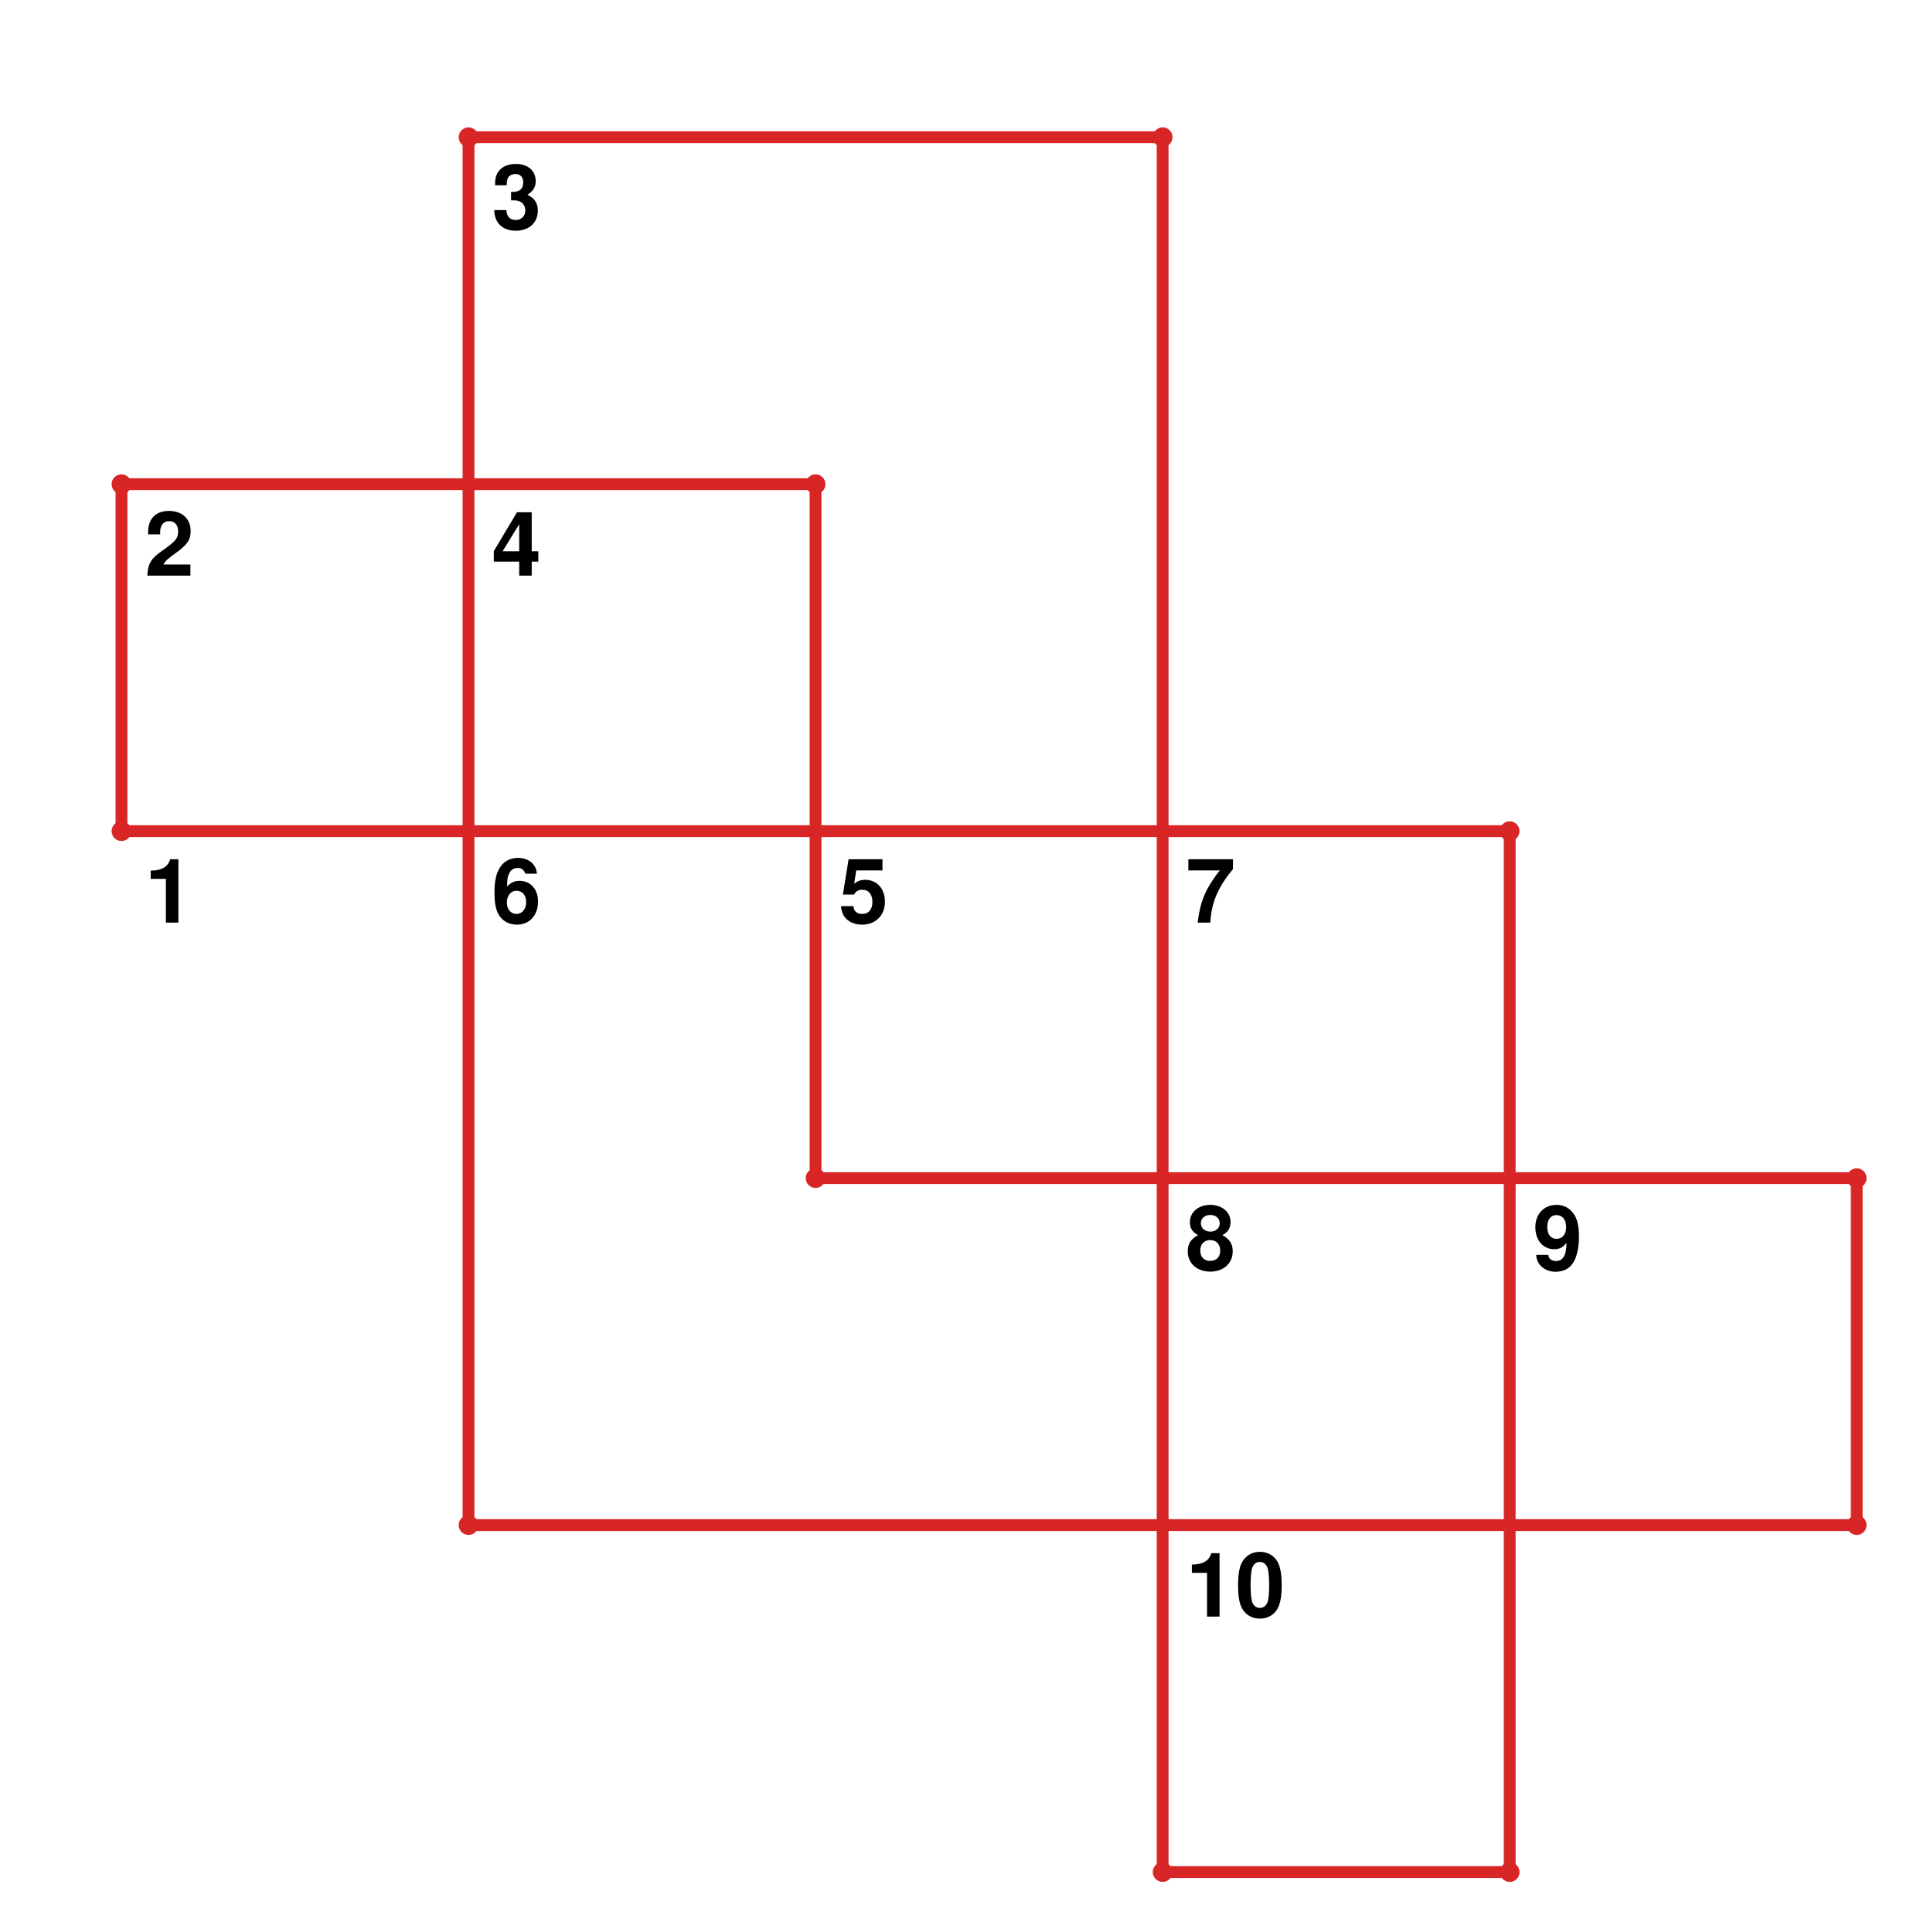
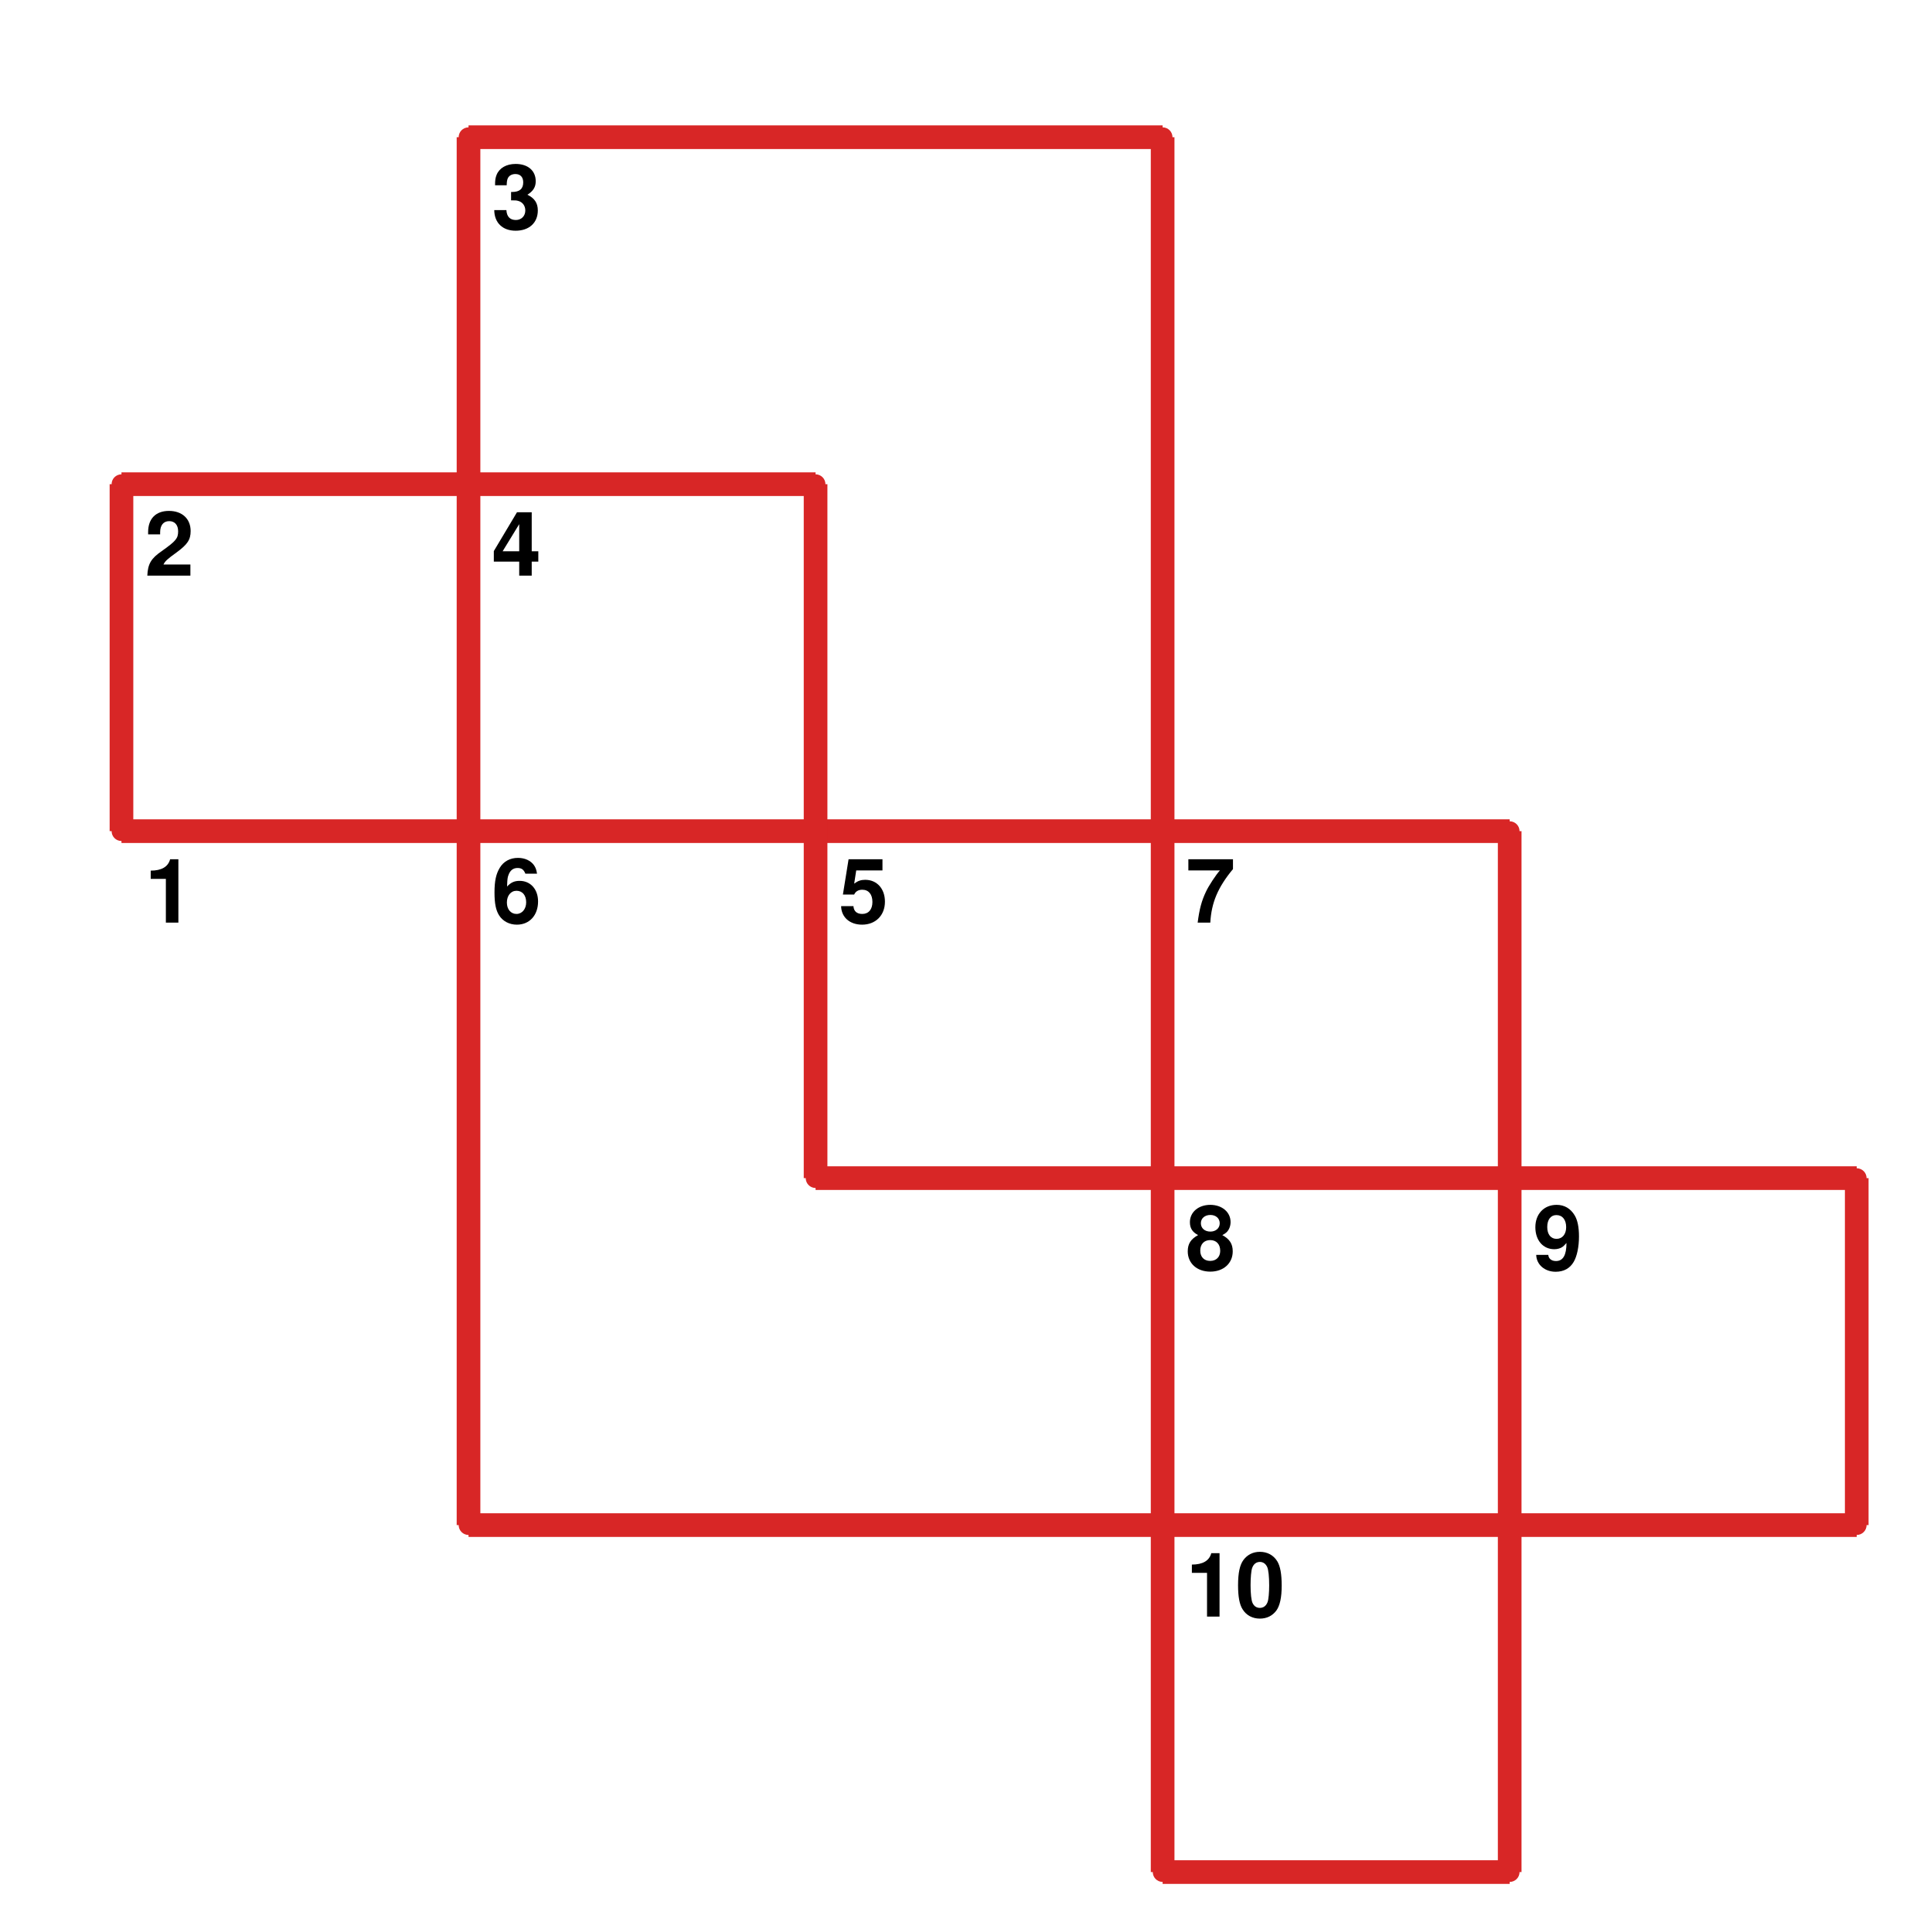
<svg xmlns="http://www.w3.org/2000/svg" width="486.000" height="490.000" viewBox="-1.000 -5.000 486.000 490.000">
  <circle cx="117.8" cy="381.8" r="2.0" stroke="#d82626" fill="#d82626" />
  <circle cx="117.8" cy="29.8" r="2.0" stroke="#d82626" fill="#d82626" />
  <circle cx="293.8" cy="29.8" r="2.0" stroke="#d82626" fill="#d82626" />
  <circle cx="293.8" cy="469.8" r="2.0" stroke="#d82626" fill="#d82626" />
  <circle cx="381.8" cy="469.8" r="2.0" stroke="#d82626" fill="#d82626" />
  <circle cx="381.8" cy="205.8" r="2.0" stroke="#d82626" fill="#d82626" />
  <circle cx="29.8" cy="205.8" r="2.0" stroke="#d82626" fill="#d82626" />
  <circle cx="29.8" cy="117.8" r="2.0" stroke="#d82626" fill="#d82626" />
  <circle cx="205.8" cy="117.8" r="2.0" stroke="#d82626" fill="#d82626" />
  <circle cx="205.8" cy="293.8" r="2.0" stroke="#d82626" fill="#d82626" />
  <circle cx="469.8" cy="293.8" r="2.0" stroke="#d82626" fill="#d82626" />
  <circle cx="469.8" cy="381.8" r="2.0" stroke="#d82626" fill="#d82626" />
-   <line x1="117.8" y1="381.8" x2="117.8" y2="29.8" stroke="#d82626" fill="none" stroke-width="3.0" />
-   <line x1="117.8" y1="29.8" x2="293.8" y2="29.8" stroke="#d82626" fill="none" stroke-width="3.0" />
-   <line x1="293.8" y1="29.8" x2="293.8" y2="469.8" stroke="#d82626" fill="none" stroke-width="3.0" />
-   <line x1="293.8" y1="469.8" x2="381.8" y2="469.8" stroke="#d82626" fill="none" stroke-width="3.0" />
-   <line x1="381.8" y1="469.8" x2="381.8" y2="205.8" stroke="#d82626" fill="none" stroke-width="3.0" />
-   <line x1="381.8" y1="205.8" x2="29.8" y2="205.8" stroke="#d82626" fill="none" stroke-width="3.0" />
-   <line x1="29.8" y1="205.8" x2="29.8" y2="117.8" stroke="#d82626" fill="none" stroke-width="3.0" />
-   <line x1="29.8" y1="117.8" x2="205.8" y2="117.8" stroke="#d82626" fill="none" stroke-width="3.0" />
-   <line x1="205.8" y1="117.8" x2="205.8" y2="293.8" stroke="#d82626" fill="none" stroke-width="3.0" />
-   <line x1="205.8" y1="293.8" x2="469.8" y2="293.8" stroke="#d82626" fill="none" stroke-width="3.0" />
-   <line x1="469.8" y1="293.8" x2="469.8" y2="381.8" stroke="#d82626" fill="none" stroke-width="3.0" />
-   <line x1="469.8" y1="381.8" x2="117.8" y2="381.8" stroke="#d82626" fill="none" stroke-width="3.0" />
+   <line x1="117.8" y1="381.8" x2="117.8" y2="29.8" stroke="#d82626" fill="none" stroke-width="6.0" />
+   <line x1="117.8" y1="29.8" x2="293.8" y2="29.8" stroke="#d82626" fill="none" stroke-width="6.0" />
+   <line x1="293.8" y1="29.8" x2="293.8" y2="469.8" stroke="#d82626" fill="none" stroke-width="6.0" />
+   <line x1="293.8" y1="469.8" x2="381.8" y2="469.8" stroke="#d82626" fill="none" stroke-width="6.0" />
+   <line x1="381.8" y1="469.8" x2="381.8" y2="205.8" stroke="#d82626" fill="none" stroke-width="6.0" />
+   <line x1="381.8" y1="205.8" x2="29.8" y2="205.8" stroke="#d82626" fill="none" stroke-width="6.0" />
+   <line x1="29.8" y1="205.8" x2="29.8" y2="117.8" stroke="#d82626" fill="none" stroke-width="6.0" />
+   <line x1="29.8" y1="117.8" x2="205.8" y2="117.8" stroke="#d82626" fill="none" stroke-width="6.0" />
+   <line x1="205.8" y1="117.8" x2="205.8" y2="293.8" stroke="#d82626" fill="none" stroke-width="6.0" />
+   <line x1="205.8" y1="293.8" x2="469.8" y2="293.8" stroke="#d82626" fill="none" stroke-width="6.0" />
+   <line x1="469.8" y1="293.8" x2="469.8" y2="381.8" stroke="#d82626" fill="none" stroke-width="6.0" />
+   <line x1="469.8" y1="381.8" x2="117.8" y2="381.8" stroke="#d82626" fill="none" stroke-width="6.0" />
  <text x="123.667" y="229" fill="#000" stroke-width="0.0" font-family="Nimbus Sans" font-size="17.0pt" font-weight="bold">6</text>
  <text x="35.667" y="229" fill="#000" stroke-width="0.0" font-family="Nimbus Sans" font-size="17.0pt" font-weight="bold">1</text>
  <text x="35.667" y="141" fill="#000" stroke-width="0.0" font-family="Nimbus Sans" font-size="17.0pt" font-weight="bold">2</text>
  <text x="123.667" y="141" fill="#000" stroke-width="0.0" font-family="Nimbus Sans" font-size="17.0pt" font-weight="bold">4</text>
  <text x="123.667" y="53" fill="#000" stroke-width="0.0" font-family="Nimbus Sans" font-size="17.0pt" font-weight="bold">3</text>
  <text x="299.667" y="317" fill="#000" stroke-width="0.0" font-family="Nimbus Sans" font-size="17.0pt" font-weight="bold">8</text>
  <text x="299.667" y="405" fill="#000" stroke-width="0.0" font-family="Nimbus Sans" font-size="17.0pt" font-weight="bold">10</text>
  <text x="299.667" y="229" fill="#000" stroke-width="0.0" font-family="Nimbus Sans" font-size="17.0pt" font-weight="bold">7</text>
  <text x="211.667" y="229" fill="#000" stroke-width="0.0" font-family="Nimbus Sans" font-size="17.0pt" font-weight="bold">5</text>
  <text x="387.667" y="317" fill="#000" stroke-width="0.0" font-family="Nimbus Sans" font-size="17.0pt" font-weight="bold">9</text>
</svg>
